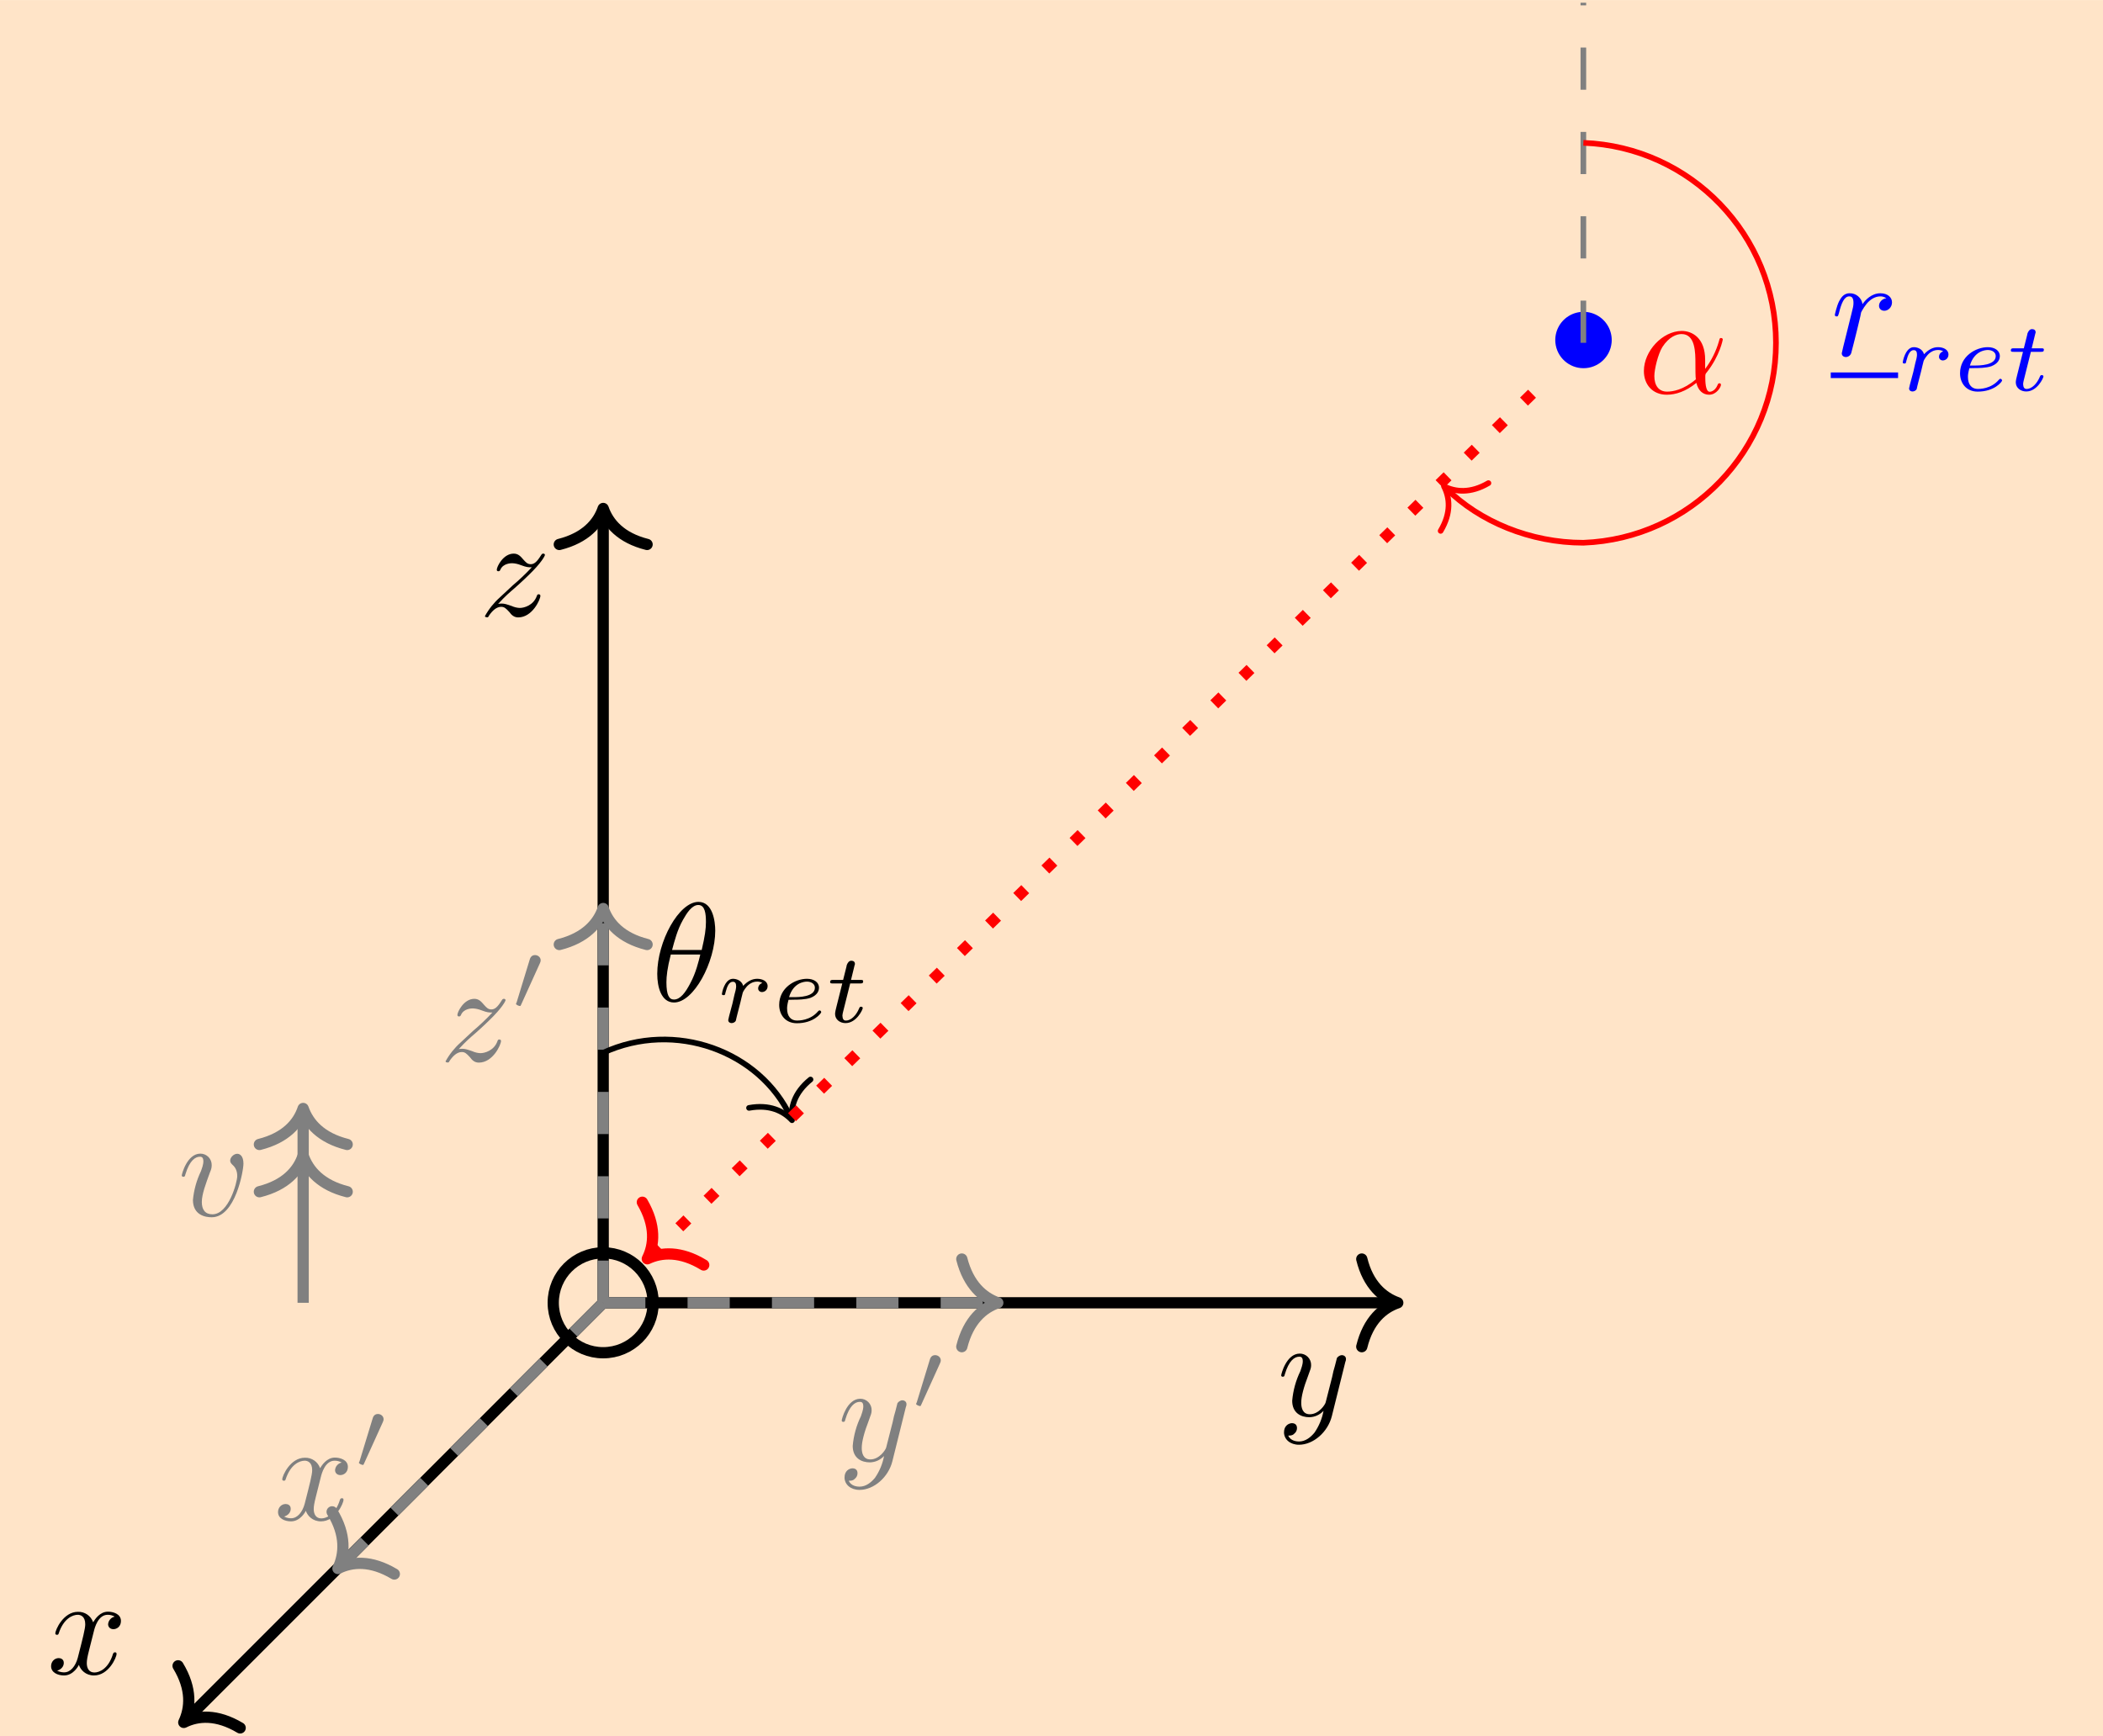
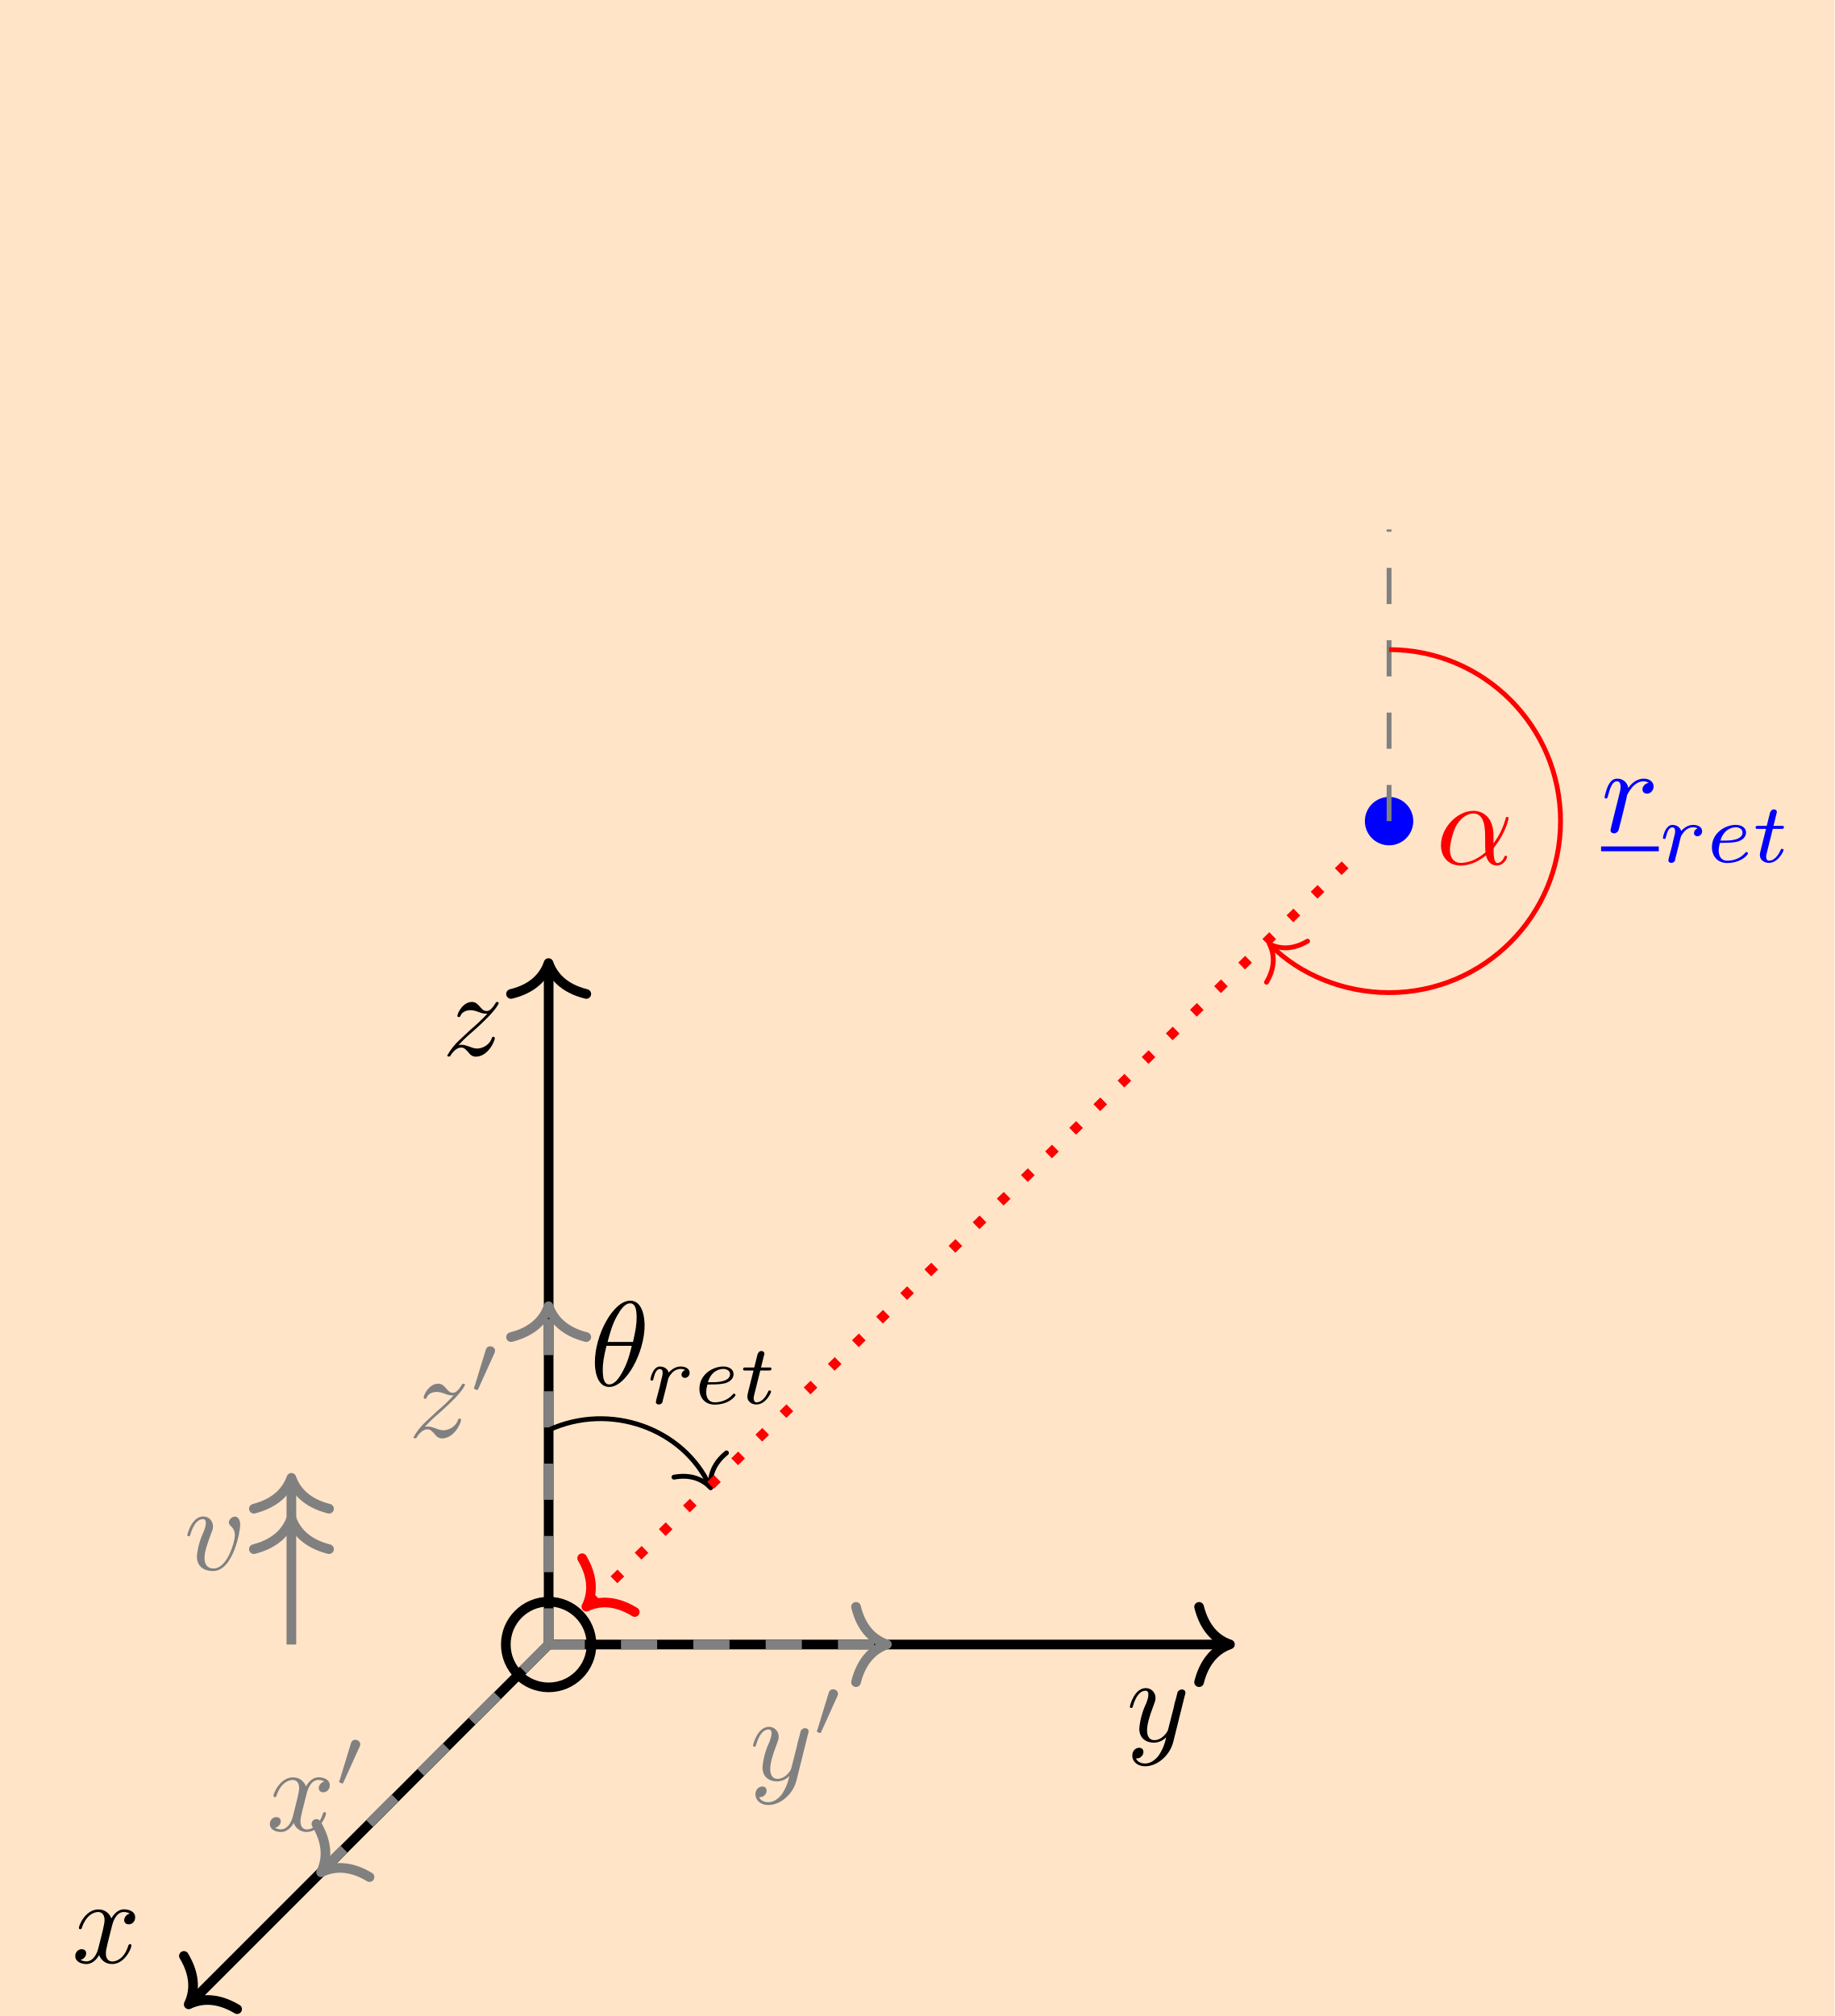
- <svg xmlns="http://www.w3.org/2000/svg" xmlns:xlink="http://www.w3.org/1999/xlink" width="198.68" height="164.02" viewBox="0 0 149.01 123.01">
+ <svg xmlns="http://www.w3.org/2000/svg" xmlns:xlink="http://www.w3.org/1999/xlink" width="202.14" height="222.08" viewBox="0 0 151.61 166.56">
  <defs>
-     <symbol id="b" overflow="visible">
+     <symbol id="a" overflow="visible">
      <path d="M4.84-3.8c.05-.14.05-.15.05-.23 0-.17-.14-.27-.3-.27-.09 0-.25.07-.34.2l-.14.55q-.12.38-.2.8l-.46 1.8c-.03.14-.47.84-1.12.84-.5 0-.61-.44-.61-.81q0-.66.5-1.95c.15-.41.2-.52.2-.72a.8.8 0 0 0-.81-.82C.66-4.4.3-2.95.3-2.87c0 .1.1.1.1.1.12 0 .12-.03.16-.18.28-.94.67-1.24 1.02-1.24.08 0 .25 0 .25.32 0 .25-.11.51-.17.7a6 6 0 0 0-.58 2.1C1.08-.2 1.7.1 2.3.1q.58-.02 1-.45a4 4 0 0 1-.64 1.54c-.27.33-.64.63-1.1.63-.14 0-.6-.03-.76-.42.15 0 .3 0 .42-.13a.5.5 0 0 0 .2-.4c0-.32-.26-.35-.36-.35C.83.53.5.7.5 1.17c0 .5.44.88 1.06.88 1.02 0 2.05-.9 2.33-2.03Zm0 0" style="stroke:none" />
    </symbol>
-     <symbol id="c" overflow="visible">
+     <symbol id="b" overflow="visible">
      <path d="M1.33-.83c.53-.58.83-.83 1.19-1.14 0 0 .6-.53.96-.89.96-.92 1.18-1.4 1.18-1.45 0-.1-.1-.1-.11-.1-.08 0-.1.02-.16.11-.3.49-.5.64-.73.64-.25 0-.36-.15-.52-.32-.19-.22-.36-.43-.69-.43-.75 0-1.2.93-1.2 1.14q0 .1.1.11c.1 0 .12-.04.15-.1.19-.47.77-.47.84-.47q.3.01.63.14c.4.15.51.15.76.15a16 16 0 0 1-1.37 1.3l-.9.84A5 5 0 0 0 .41.02C.42.1.53.1.55.1Q.64.13.7-.02c.24-.35.53-.62.86-.62.22 0 .33.1.58.37.16.22.34.38.63.38 1 0 1.57-1.27 1.57-1.53q0-.1-.12-.11c-.1 0-.11.06-.14.14-.24.64-.88.83-1.2.83Q2.59-.57 2.3-.7c-.35-.12-.5-.17-.7-.17-.02 0-.18 0-.27.03m0 0" style="stroke:none" />
    </symbol>
    <symbol id="e" overflow="visible">
      <path d="M3.33-3.02c.06-.25.3-1.17.98-1.17a1 1 0 0 1 .5.13.6.6 0 0 0-.47.54c0 .16.11.35.38.35.22 0 .53-.17.53-.58 0-.52-.58-.66-.92-.66-.58 0-.92.54-1.05.75A1.1 1.1 0 0 0 2.2-4.4C1.17-4.4.6-3.12.6-2.87c0 .1.1.1.12.1q.1 0 .12-.1c.35-1.07 1-1.32 1.35-1.32.19 0 .53.1.53.67 0 .32-.17.97-.53 2.38-.16.6-.52 1.03-.96 1.03-.06 0-.28 0-.5-.12.25-.07.47-.27.47-.55 0-.27-.22-.34-.36-.34-.3 0-.54.25-.54.57 0 .46.48.66.92.66.67 0 1.03-.7 1.05-.75.12.36.48.75 1.07.75 1.04 0 1.6-1.28 1.6-1.53 0-.11-.08-.11-.11-.11-.1 0-.11.05-.14.1C4.36-.33 3.69-.1 3.37-.1c-.39 0-.54-.31-.54-.66 0-.21.04-.43.15-.87Zm0 0" style="stroke:none" />
    </symbol>
    <symbol id="g" overflow="visible">
      <path d="M4.67-3.7c0-.55-.26-.7-.44-.7-.25 0-.5.26-.5.48 0 .12.05.19.16.3q.34.29.34.8c0 .43-.6 2.71-1.76 2.71-.52 0-.75-.34-.75-.87 0-.55.28-1.29.58-2.11.08-.18.12-.32.12-.5a.8.8 0 0 0-.81-.82C.67-4.4.3-2.95.3-2.87c0 .1.1.1.1.1.12 0 .12-.03.16-.18.3-1 .72-1.24 1.02-1.24.08 0 .25 0 .25.32 0 .25-.11.53-.17.7a6 6 0 0 0-.57 2.05C1.1-.05 1.97.1 2.42.1 4.1.1 4.67-3.2 4.67-3.7m0 0" style="stroke:none" />
    </symbol>
    <symbol id="h" overflow="visible">
      <path d="M4.53-4.98c0-.66-.17-2.05-1.19-2.05-1.39 0-2.92 2.81-2.92 5.1C.42-1 .7.1 1.61.1 3 .1 4.53-2.75 4.53-5M1.47-3.62c.17-.63.37-1.43.78-2.15.27-.48.63-1.04 1.08-1.04.48 0 .54.64.54 1.2 0 .5-.07 1-.3 1.99Zm2 .32c-.11.46-.31 1.3-.7 2.02C2.42-.6 2.05-.11 1.6-.11c-.33 0-.53-.3-.53-1.22 0-.42.06-1 .31-1.97Zm0 0" style="stroke:none" />
    </symbol>
    <symbol id="l" overflow="visible">
      <path d="m.88-.6-.1.44c0 .18.14.27.3.27.12 0 .3-.08.37-.28.02-.03.35-1.4.4-1.58.07-.33.26-1.02.3-1.3.05-.12.33-.6.57-.8.08-.07.37-.34.8-.34.26 0 .4.13.42.13-.3.04-.52.28-.52.54 0 .16.11.35.38.35.26 0 .54-.24.54-.6 0-.34-.3-.64-.82-.64-.64 0-1.08.49-1.27.77a.9.9 0 0 0-.92-.77c-.46 0-.64.4-.74.57-.17.34-.3.93-.3.96 0 .11.1.11.12.11.1 0 .1-.01.17-.23.17-.7.37-1.19.73-1.19.16 0 .3.08.3.46 0 .21-.03.32-.16.84Zm0 0" style="stroke:none" />
    </symbol>
    <symbol id="m" overflow="visible">
      <path d="M4.75-2.36c0-1.56-.92-2.05-1.66-2.05C1.72-4.4.41-2.98.41-1.58.4-.64 1 .11 2.03.11c.63 0 1.35-.23 2.1-.84.12.53.45.84.9.84.53 0 .84-.55.84-.7Q5.87-.7 5.76-.7q-.09 0-.12.1c-.2.5-.55.5-.57.5-.31 0-.31-.8-.31-1.02 0-.2 0-.24.1-.35C5.8-2.66 6-3.8 6-3.8c0-.03-.02-.11-.12-.11s-.1.03-.15.22a6 6 0 0 1-.98 1.97ZM4.09-.98c-.89.76-1.65.87-2.04.87-.6 0-.9-.45-.9-1.1 0-.48.26-1.56.57-2.06.47-.73 1.01-.92 1.36-.92.98 0 .98 1.32.98 2.08 0 .38 0 .95.03 1.13m0 0" style="stroke:none" />
    </symbol>
    <symbol id="f" overflow="visible">
      <path d="M2.02-3.3q.07-.15.06-.22c0-.21-.19-.37-.4-.37-.27 0-.35.22-.38.33L.38-.55l-.05.11c0 .08.22.16.28.16.05 0 .05-.02.1-.13Zm0 0" style="stroke:none" />
    </symbol>
    <symbol id="i" overflow="visible">
      <path d="M1.64-1.4c0-.05.17-.68.17-.7.02-.07.22-.42.46-.59.06-.04.25-.19.56-.19.06 0 .23 0 .37.1a.4.4 0 0 0-.3.39c0 .14.12.25.27.25.17 0 .4-.13.4-.42 0-.36-.38-.52-.74-.52q-.52 0-.99.5c-.12-.42-.54-.5-.72-.5-.25 0-.42.17-.54.36A2 2 0 0 0 .33-2c0 .08.1.08.12.08.1 0 .1-.02.14-.2.11-.43.25-.75.52-.75.19 0 .23.15.23.34 0 .12-.06.39-.12.58l-.14.62-.24.9-.06.27c0 .16.13.22.24.22s.25-.06.3-.18c0-.05.09-.36.13-.54Zm0 0" style="stroke:none" />
    </symbol>
    <symbol id="j" overflow="visible">
      <path d="M1.56-1.6c.19 0 .75 0 1.13-.13.51-.2.6-.52.6-.72 0-.4-.38-.63-.85-.63-.85 0-1.97.64-1.97 1.85 0 .7.44 1.3 1.25 1.3 1.19 0 1.73-.7 1.73-.79 0-.05-.06-.12-.12-.12q-.03-.01-.11.07c-.55.65-1.36.65-1.49.65-.42 0-.7-.29-.7-.85 0-.1 0-.23.1-.62Zm-.39-.18c.3-1.02 1.06-1.1 1.27-1.1.3 0 .56.16.56.43 0 .67-1.19.67-1.48.67Zm0 0" style="stroke:none" />
    </symbol>
    <symbol id="k" overflow="visible">
      <path d="M1.72-2.75h.7c.14 0 .22 0 .22-.16 0-.09-.08-.09-.2-.09h-.66l.25-1.03.03-.1q-.01-.22-.25-.23c-.17 0-.26.13-.33.3-.04.18.05-.16-.26 1.06h-.7C.39-3 .3-3 .3-2.84c0 .09.08.09.2.09h.66L.75-1.11c-.05.17-.1.42-.1.52 0 .4.35.65.74.65C2.17.06 2.61-.9 2.61-1s-.1-.1-.11-.1c-.1 0-.1.02-.16.15-.18.43-.54.83-.92.83q-.24.01-.25-.35c0-.06.03-.22.05-.28Zm0 0" style="stroke:none" />
    </symbol>
-     <clipPath id="a">
-       <path d="M0 0h149.01v123.02H0Zm0 0" />
+     <clipPath id="c">
+       <path d="M4 124h53v42.56H4Zm0 0" />
    </clipPath>
    <clipPath id="d">
-       <path d="M2 81h53v42.02H2Zm0 0" />
+       <path d="M14 161h7v5.56h-7Zm0 0" />
    </clipPath>
  </defs>
-   <g clip-path="url(#a)">
-     <path d="M0 123.02h149.01V0H0Zm0 0" style="stroke:none;fill-rule:nonzero;fill:#ffe4c8;fill-opacity:1" />
+   <path d="M0 166.56h151.6V0H0Zm0 0" style="stroke:none;fill-rule:nonzero;fill:#ffe4c8;fill-opacity:1" />
+   <path d="M3.54 0a3.54 3.54 0 1 1-7.08 0 3.54 3.54 0 0 1 7.08 0ZM0 0h55.9" style="fill:none;stroke-width:.797;stroke-linecap:butt;stroke-linejoin:miter;stroke:#000;stroke-opacity:1;stroke-miterlimit:10" transform="matrix(1 0 0 -1 45.34 135.87)" />
+   <path d="M-2.55 3.11C-2.08 1.24-1.05.36 0 .01c-1.05-.37-2.08-1.26-2.55-3.12" style="fill:none;stroke-width:.797;stroke-linecap:round;stroke-linejoin:round;stroke:#000;stroke-opacity:1;stroke-miterlimit:10" transform="matrix(1 0 0 -1 101.64 135.87)" />
+   <use xlink:href="#a" x="93.07" y="143.88" style="fill:#000;fill-opacity:1" />
+   <path d="M0 0v55.9" style="fill:none;stroke-width:.797;stroke-linecap:butt;stroke-linejoin:miter;stroke:#000;stroke-opacity:1;stroke-miterlimit:10" transform="matrix(1 0 0 -1 45.34 135.87)" />
+   <path d="M-2.55 3.11C-2.1 1.24-1.05.36 0 .01c-1.05-.37-2.09-1.25-2.55-3.12" style="fill:none;stroke-width:.797;stroke-linecap:round;stroke-linejoin:round;stroke:#000;stroke-opacity:1;stroke-miterlimit:10" transform="matrix(0 -1 -1 0 45.34 79.57)" />
+   <use xlink:href="#b" x="36.55" y="87.19" style="fill:#000;fill-opacity:1" />
+   <g clip-path="url(#c)">
+     <path d="m0 0-29.45-29.45" style="fill:none;stroke-width:.797;stroke-linecap:butt;stroke-linejoin:miter;stroke:#000;stroke-opacity:1;stroke-miterlimit:10" transform="matrix(1 0 0 -1 45.34 135.87)" />
  </g>
-   <path d="M3.54 0a3.54 3.54 0 1 1-7.08 0 3.54 3.54 0 0 1 7.08 0ZM0 0h55.9" style="fill:none;stroke-width:.797;stroke-linecap:butt;stroke-linejoin:miter;stroke:#000;stroke-opacity:1;stroke-miterlimit:10" transform="matrix(1 0 0 -1 42.74 92.32)" />
-   <path d="M-2.55 3.1C-2.1 1.26-1.05.37 0 0c-1.05-.36-2.09-1.24-2.55-3.11" style="fill:none;stroke-width:.797;stroke-linecap:round;stroke-linejoin:round;stroke:#000;stroke-opacity:1;stroke-miterlimit:10" transform="matrix(1 0 0 -1 99.04 92.32)" />
-   <use xlink:href="#b" x="90.48" y="100.33" style="fill:#000;fill-opacity:1" />
-   <path d="M0 0v55.9" style="fill:none;stroke-width:.797;stroke-linecap:butt;stroke-linejoin:miter;stroke:#000;stroke-opacity:1;stroke-miterlimit:10" transform="matrix(1 0 0 -1 42.74 92.32)" />
-   <path d="M-2.55 3.11C-2.08 1.25-1.05.36 0 0c-1.04-.36-2.08-1.24-2.55-3.11" style="fill:none;stroke-width:.797;stroke-linecap:round;stroke-linejoin:round;stroke:#000;stroke-opacity:1;stroke-miterlimit:10" transform="matrix(0 -1 -1 0 42.74 36.03)" />
-   <use xlink:href="#c" x="33.95" y="43.64" style="fill:#000;fill-opacity:1" />
  <g clip-path="url(#d)">
-     <path d="m0 0-29.45-29.45" style="fill:none;stroke-width:.797;stroke-linecap:butt;stroke-linejoin:miter;stroke:#000;stroke-opacity:1;stroke-miterlimit:10" transform="matrix(1 0 0 -1 42.74 92.32)" />
+     <path d="M-2.55 3.11C-2.08 1.24-1.05.36 0 0c-1.05-.36-2.08-1.24-2.55-3.11" style="fill:none;stroke-width:.797;stroke-linecap:round;stroke-linejoin:round;stroke:#000;stroke-opacity:1;stroke-miterlimit:10" transform="rotate(135 -26.5 86.03)scale(1 -1)" />
  </g>
-   <path d="M-2.55 3.11C-2.08 1.24-1.05.36 0 .01c-1.04-.37-2.09-1.25-2.55-3.12" style="fill:none;stroke-width:.797;stroke-linecap:round;stroke-linejoin:round;stroke:#000;stroke-opacity:1;stroke-miterlimit:10" transform="rotate(135 -18.77 63.72)scale(1 -1)" />
-   <use xlink:href="#e" x="3.32" y="118.62" style="fill:#000;fill-opacity:1" />
-   <path d="M0 0h27.55" style="fill:none;stroke-width:.797;stroke-linecap:butt;stroke-linejoin:miter;stroke:gray;stroke-opacity:1;stroke-dasharray:2.989,2.989;stroke-miterlimit:10" transform="matrix(1 0 0 -1 42.74 92.32)" />
-   <path d="M-2.55 3.1C-2.08 1.26-1.05.37 0 0c-1.04-.36-2.08-1.24-2.55-3.11" style="fill:none;stroke-width:.797;stroke-linecap:round;stroke-linejoin:round;stroke:gray;stroke-opacity:1;stroke-miterlimit:10" transform="matrix(1 0 0 -1 70.7 92.32)" />
-   <use xlink:href="#b" x="59.34" y="103.53" style="fill:gray;fill-opacity:1" />
-   <use xlink:href="#f" x="64.58" y="99.92" style="fill:gray;fill-opacity:1" />
-   <path d="M0 0v27.55" style="fill:none;stroke-width:.797;stroke-linecap:butt;stroke-linejoin:miter;stroke:gray;stroke-opacity:1;stroke-dasharray:2.989,2.989;stroke-miterlimit:10" transform="matrix(1 0 0 -1 42.74 92.32)" />
-   <path d="M-2.55 3.11C-2.08 1.25-1.05.36 0 0c-1.05-.36-2.08-1.24-2.55-3.11" style="fill:none;stroke-width:.797;stroke-linecap:round;stroke-linejoin:round;stroke:gray;stroke-opacity:1;stroke-miterlimit:10" transform="matrix(0 -1 -1 0 42.74 64.38)" />
-   <use xlink:href="#c" x="31.16" y="75.19" style="fill:gray;fill-opacity:1" />
-   <use xlink:href="#f" x="36.23" y="71.57" style="fill:gray;fill-opacity:1" />
-   <path d="m0 0-18.53-18.54" style="fill:none;stroke-width:.797;stroke-linecap:butt;stroke-linejoin:miter;stroke:gray;stroke-opacity:1;stroke-dasharray:2.989,2.989;stroke-miterlimit:10" transform="matrix(1 0 0 -1 42.74 92.32)" />
-   <path d="M-2.55 3.11C-2.08 1.24-1.05.36 0 .01-1.05-.37-2.1-1.25-2.55-3.12" style="fill:none;stroke-width:.797;stroke-linecap:round;stroke-linejoin:round;stroke:gray;stroke-opacity:1;stroke-miterlimit:10" transform="rotate(135 -11.05 60.53)scale(1 -1)" />
-   <use xlink:href="#e" x="19.4" y="107.7" style="fill:gray;fill-opacity:1" />
-   <use xlink:href="#f" x="25.1" y="104.09" style="fill:gray;fill-opacity:1" />
-   <path d="M-21.26 0v13.38" style="fill:none;stroke-width:.797;stroke-linecap:butt;stroke-linejoin:miter;stroke:gray;stroke-opacity:1;stroke-miterlimit:10" transform="matrix(1 0 0 -1 42.74 92.32)" />
-   <path d="M-2.55 3.11C-2.08 1.24-1.05.36 0 .01c-1.05-.37-2.08-1.25-2.55-3.12" style="fill:none;stroke-width:.797;stroke-linecap:round;stroke-linejoin:round;stroke:gray;stroke-opacity:1;stroke-miterlimit:10" transform="matrix(0 -1 -1 0 21.49 81.9)" />
-   <path d="M-2.55 3.11C-2.08 1.24-1.05.36 0 .01c-1.05-.37-2.08-1.25-2.55-3.12" style="fill:none;stroke-width:.797;stroke-linecap:round;stroke-linejoin:round;stroke:gray;stroke-opacity:1;stroke-miterlimit:10" transform="matrix(0 -1 -1 0 21.49 78.55)" />
-   <use xlink:href="#g" x="12.58" y="86.16" style="fill:gray;fill-opacity:1" />
-   <path d="M0 17.72c5.08 2.34 11.12.12 13.3-4.6" style="fill:none;stroke-width:.399;stroke-linecap:butt;stroke-linejoin:miter;stroke:#000;stroke-opacity:1;stroke-miterlimit:10" transform="matrix(1 0 0 -1 42.74 92.32)" />
-   <path d="M-2.07 2.4C-1.7.95-.85.27 0 0c-.85-.28-1.7-.96-2.07-2.4" style="fill:none;stroke-width:.399;stroke-linecap:round;stroke-linejoin:round;stroke:#000;stroke-opacity:1;stroke-miterlimit:10" transform="rotate(65.22 -33.98 83.55)scale(.99995 -.99995)" />
-   <use xlink:href="#h" x="46.15" y="70.94" style="fill:#000;fill-opacity:1" />
-   <use xlink:href="#i" x="50.82" y="72.44" style="fill:#000;fill-opacity:1" />
+   <use xlink:href="#e" x="5.92" y="162.16" style="fill:#000;fill-opacity:1" />
+   <path d="M0 0h27.55" style="fill:none;stroke-width:.797;stroke-linecap:butt;stroke-linejoin:miter;stroke:gray;stroke-opacity:1;stroke-dasharray:2.989,2.989;stroke-miterlimit:10" transform="matrix(1 0 0 -1 45.34 135.87)" />
+   <path d="M-2.55 3.11C-2.1 1.24-1.05.36 0 .01c-1.05-.37-2.09-1.26-2.55-3.12" style="fill:none;stroke-width:.797;stroke-linecap:round;stroke-linejoin:round;stroke:gray;stroke-opacity:1;stroke-miterlimit:10" transform="matrix(1 0 0 -1 73.29 135.87)" />
+   <use xlink:href="#a" x="61.93" y="147.08" style="fill:gray;fill-opacity:1" />
+   <use xlink:href="#f" x="67.17" y="143.46" style="fill:gray;fill-opacity:1" />
+   <path d="M0 0v27.55" style="fill:none;stroke-width:.797;stroke-linecap:butt;stroke-linejoin:miter;stroke:gray;stroke-opacity:1;stroke-dasharray:2.989,2.989;stroke-miterlimit:10" transform="matrix(1 0 0 -1 45.34 135.87)" />
+   <path d="M-2.55 3.11C-2.08 1.24-1.05.36 0 .01c-1.04-.37-2.08-1.25-2.55-3.12" style="fill:none;stroke-width:.797;stroke-linecap:round;stroke-linejoin:round;stroke:gray;stroke-opacity:1;stroke-miterlimit:10" transform="matrix(0 -1 -1 0 45.34 107.92)" />
+   <use xlink:href="#b" x="33.76" y="118.73" style="fill:gray;fill-opacity:1" />
+   <use xlink:href="#f" x="38.83" y="115.12" style="fill:gray;fill-opacity:1" />
+   <path d="m0 0-18.54-18.53" style="fill:none;stroke-width:.797;stroke-linecap:butt;stroke-linejoin:miter;stroke:gray;stroke-opacity:1;stroke-dasharray:2.989,2.989;stroke-miterlimit:10" transform="matrix(1 0 0 -1 45.34 135.87)" />
+   <path d="M-2.55 3.11C-2.09 1.24-1.05.36 0 0c-1.05-.36-2.08-1.24-2.55-3.1" style="fill:none;stroke-width:.797;stroke-linecap:round;stroke-linejoin:round;stroke:gray;stroke-opacity:1;stroke-miterlimit:10" transform="rotate(135 -18.77 82.84)scale(1 -1)" />
+   <use xlink:href="#e" x="22" y="151.25" style="fill:gray;fill-opacity:1" />
+   <use xlink:href="#f" x="27.69" y="147.63" style="fill:gray;fill-opacity:1" />
+   <path d="M-21.26 0v13.38" style="fill:none;stroke-width:.797;stroke-linecap:butt;stroke-linejoin:miter;stroke:gray;stroke-opacity:1;stroke-miterlimit:10" transform="matrix(1 0 0 -1 45.34 135.87)" />
+   <path d="M-2.55 3.1C-2.08 1.26-1.05.37 0 0c-1.04-.36-2.08-1.24-2.55-3.11" style="fill:none;stroke-width:.797;stroke-linecap:round;stroke-linejoin:round;stroke:gray;stroke-opacity:1;stroke-miterlimit:10" transform="matrix(0 -1 -1 0 24.08 125.44)" />
+   <path d="M-2.55 3.1C-2.08 1.26-1.05.37 0 0c-1.04-.36-2.08-1.24-2.55-3.11" style="fill:none;stroke-width:.797;stroke-linecap:round;stroke-linejoin:round;stroke:gray;stroke-opacity:1;stroke-miterlimit:10" transform="matrix(0 -1 -1 0 24.08 122.1)" />
+   <use xlink:href="#g" x="15.18" y="129.7" style="fill:gray;fill-opacity:1" />
+   <path d="M0 17.72c5.08 2.34 11.12.12 13.3-4.6" style="fill:none;stroke-width:.399;stroke-linecap:butt;stroke-linejoin:miter;stroke:#000;stroke-opacity:1;stroke-miterlimit:10" transform="matrix(1 0 0 -1 45.34 135.87)" />
+   <path d="M-2.07 2.39C-1.7.96-.85.28 0 0c-.85-.28-1.7-.96-2.07-2.39" style="fill:none;stroke-width:.399;stroke-linecap:round;stroke-linejoin:round;stroke:#000;stroke-opacity:1;stroke-miterlimit:10" transform="rotate(65.22 -66.7 107.36)scale(.99995 -.99995)" />
+   <use xlink:href="#h" x="48.74" y="114.49" style="fill:#000;fill-opacity:1" />
+   <use xlink:href="#i" x="53.42" y="115.98" style="fill:#000;fill-opacity:1" />
  <g style="fill:#000;fill-opacity:1">
-     <use xlink:href="#j" x="54.74" y="72.44" />
-     <use xlink:href="#k" x="58.52" y="72.44" />
+     <use xlink:href="#j" x="57.33" y="115.98" />
+     <use xlink:href="#k" x="61.11" y="115.98" />
  </g>
-   <path d="m3.4 3.4 63.21 61.8" style="fill:none;stroke-width:.797;stroke-linecap:butt;stroke-linejoin:miter;stroke:red;stroke-opacity:1;stroke-dasharray:.797,1.993;stroke-miterlimit:10" transform="matrix(1 0 0 -1 42.74 92.32)" />
-   <path d="M-2.55 3.11C-2.08 1.25-1.05.36 0 0c-1.05-.36-2.08-1.25-2.55-3.11" style="fill:none;stroke-width:.797;stroke-linecap:round;stroke-linejoin:round;stroke:red;stroke-opacity:1;stroke-miterlimit:10" transform="rotate(135.64 4.75 53.95)scale(.99995 -.99995)" />
-   <path d="M114.19 24.3a2 2 0 1 0-3.98-.01 2 2 0 0 0 3.98 0m0 0" style="stroke:none;fill-rule:nonzero;fill:#00f;fill-opacity:1" />
-   <use xlink:href="#l" x="129.72" y="25.19" style="fill:#00f;fill-opacity:1" />
-   <path d="M0 0h4.77" style="fill:none;stroke-width:.398;stroke-linecap:butt;stroke-linejoin:miter;stroke:#00f;stroke-opacity:1;stroke-miterlimit:10" transform="matrix(1 0 0 -1 129.72 26.59)" />
-   <use xlink:href="#i" x="134.49" y="27.68" style="fill:#00f;fill-opacity:1" />
+   <path d="m3.4 3.4 63.22 61.8" style="fill:none;stroke-width:.797;stroke-linecap:butt;stroke-linejoin:miter;stroke:red;stroke-opacity:1;stroke-dasharray:.797,1.993;stroke-miterlimit:10" transform="matrix(1 0 0 -1 45.34 135.87)" />
+   <path d="M-2.55 3.11C-2.08 1.24-1.05.36 0 0c-1.05-.36-2.09-1.24-2.55-3.11" style="fill:none;stroke-width:.797;stroke-linecap:round;stroke-linejoin:round;stroke:red;stroke-opacity:1;stroke-miterlimit:10" transform="rotate(135.64 -2.83 76.25)scale(.99995 -.99995)" />
+   <path d="M116.79 67.84a2 2 0 1 0-4 0 2 2 0 0 0 4 0m0 0" style="stroke:none;fill-rule:nonzero;fill:#00f;fill-opacity:1" />
+   <use xlink:href="#l" x="132.31" y="68.74" style="fill:#00f;fill-opacity:1" />
+   <path d="M0 0h4.77" style="fill:none;stroke-width:.398;stroke-linecap:butt;stroke-linejoin:miter;stroke:#00f;stroke-opacity:1;stroke-miterlimit:10" transform="matrix(1 0 0 -1 132.31 70.13)" />
+   <use xlink:href="#i" x="137.09" y="71.23" style="fill:#00f;fill-opacity:1" />
  <g style="fill:#00f;fill-opacity:1">
-     <use xlink:href="#j" x="138.41" y="27.68" />
-     <use xlink:href="#k" x="142.18" y="27.68" />
+     <use xlink:href="#j" x="141" y="71.23" />
+     <use xlink:href="#k" x="144.78" y="71.23" />
  </g>
-   <path d="M69.45 68.03v24.1" style="fill:none;stroke-width:.399;stroke-linecap:butt;stroke-linejoin:miter;stroke:gray;stroke-opacity:1;stroke-dasharray:2.989,2.989;stroke-miterlimit:10" transform="matrix(1 0 0 -1 42.74 92.32)" />
-   <path d="M69.45 82.2a14.18 14.18 0 0 0 0-28.34c-3.76 0-7.36 1.5-9.74 3.87" style="fill:none;stroke-width:.399;stroke-linecap:butt;stroke-linejoin:miter;stroke:red;stroke-opacity:1;stroke-miterlimit:10" transform="matrix(1 0 0 -1 42.74 92.32)" />
-   <path d="M-2.07 2.4C-1.7.94-.85.27 0 0c-.85-.28-1.7-.96-2.07-2.39" style="fill:none;stroke-width:.399;stroke-linecap:round;stroke-linejoin:round;stroke:red;stroke-opacity:1;stroke-miterlimit:10" transform="rotate(45 9.56 140.73)scale(-1 1)" />
-   <use xlink:href="#m" x="116.07" y="27.86" style="fill:red;fill-opacity:1" />
+   <path d="M69.45 68.03v24.1" style="fill:none;stroke-width:.399;stroke-linecap:butt;stroke-linejoin:miter;stroke:gray;stroke-opacity:1;stroke-dasharray:2.989,2.989;stroke-miterlimit:10" transform="matrix(1 0 0 -1 45.34 135.87)" />
+   <path d="M69.45 82.2a14.17 14.17 0 0 0 0-28.34c-3.76 0-7.37 1.5-9.74 3.87" style="fill:none;stroke-width:.399;stroke-linecap:butt;stroke-linejoin:miter;stroke:red;stroke-opacity:1;stroke-miterlimit:10" transform="matrix(1 0 0 -1 45.34 135.87)" />
+   <path d="M-2.07 2.4C-1.7.95-.85.27 0 0c-.85-.28-1.7-.96-2.07-2.4" style="fill:none;stroke-width:.399;stroke-linecap:round;stroke-linejoin:round;stroke:red;stroke-opacity:1;stroke-miterlimit:10" transform="rotate(-135 68.6 17.27)scale(1 -1)" />
+   <use xlink:href="#m" x="118.67" y="71.4" style="fill:red;fill-opacity:1" />
</svg>
